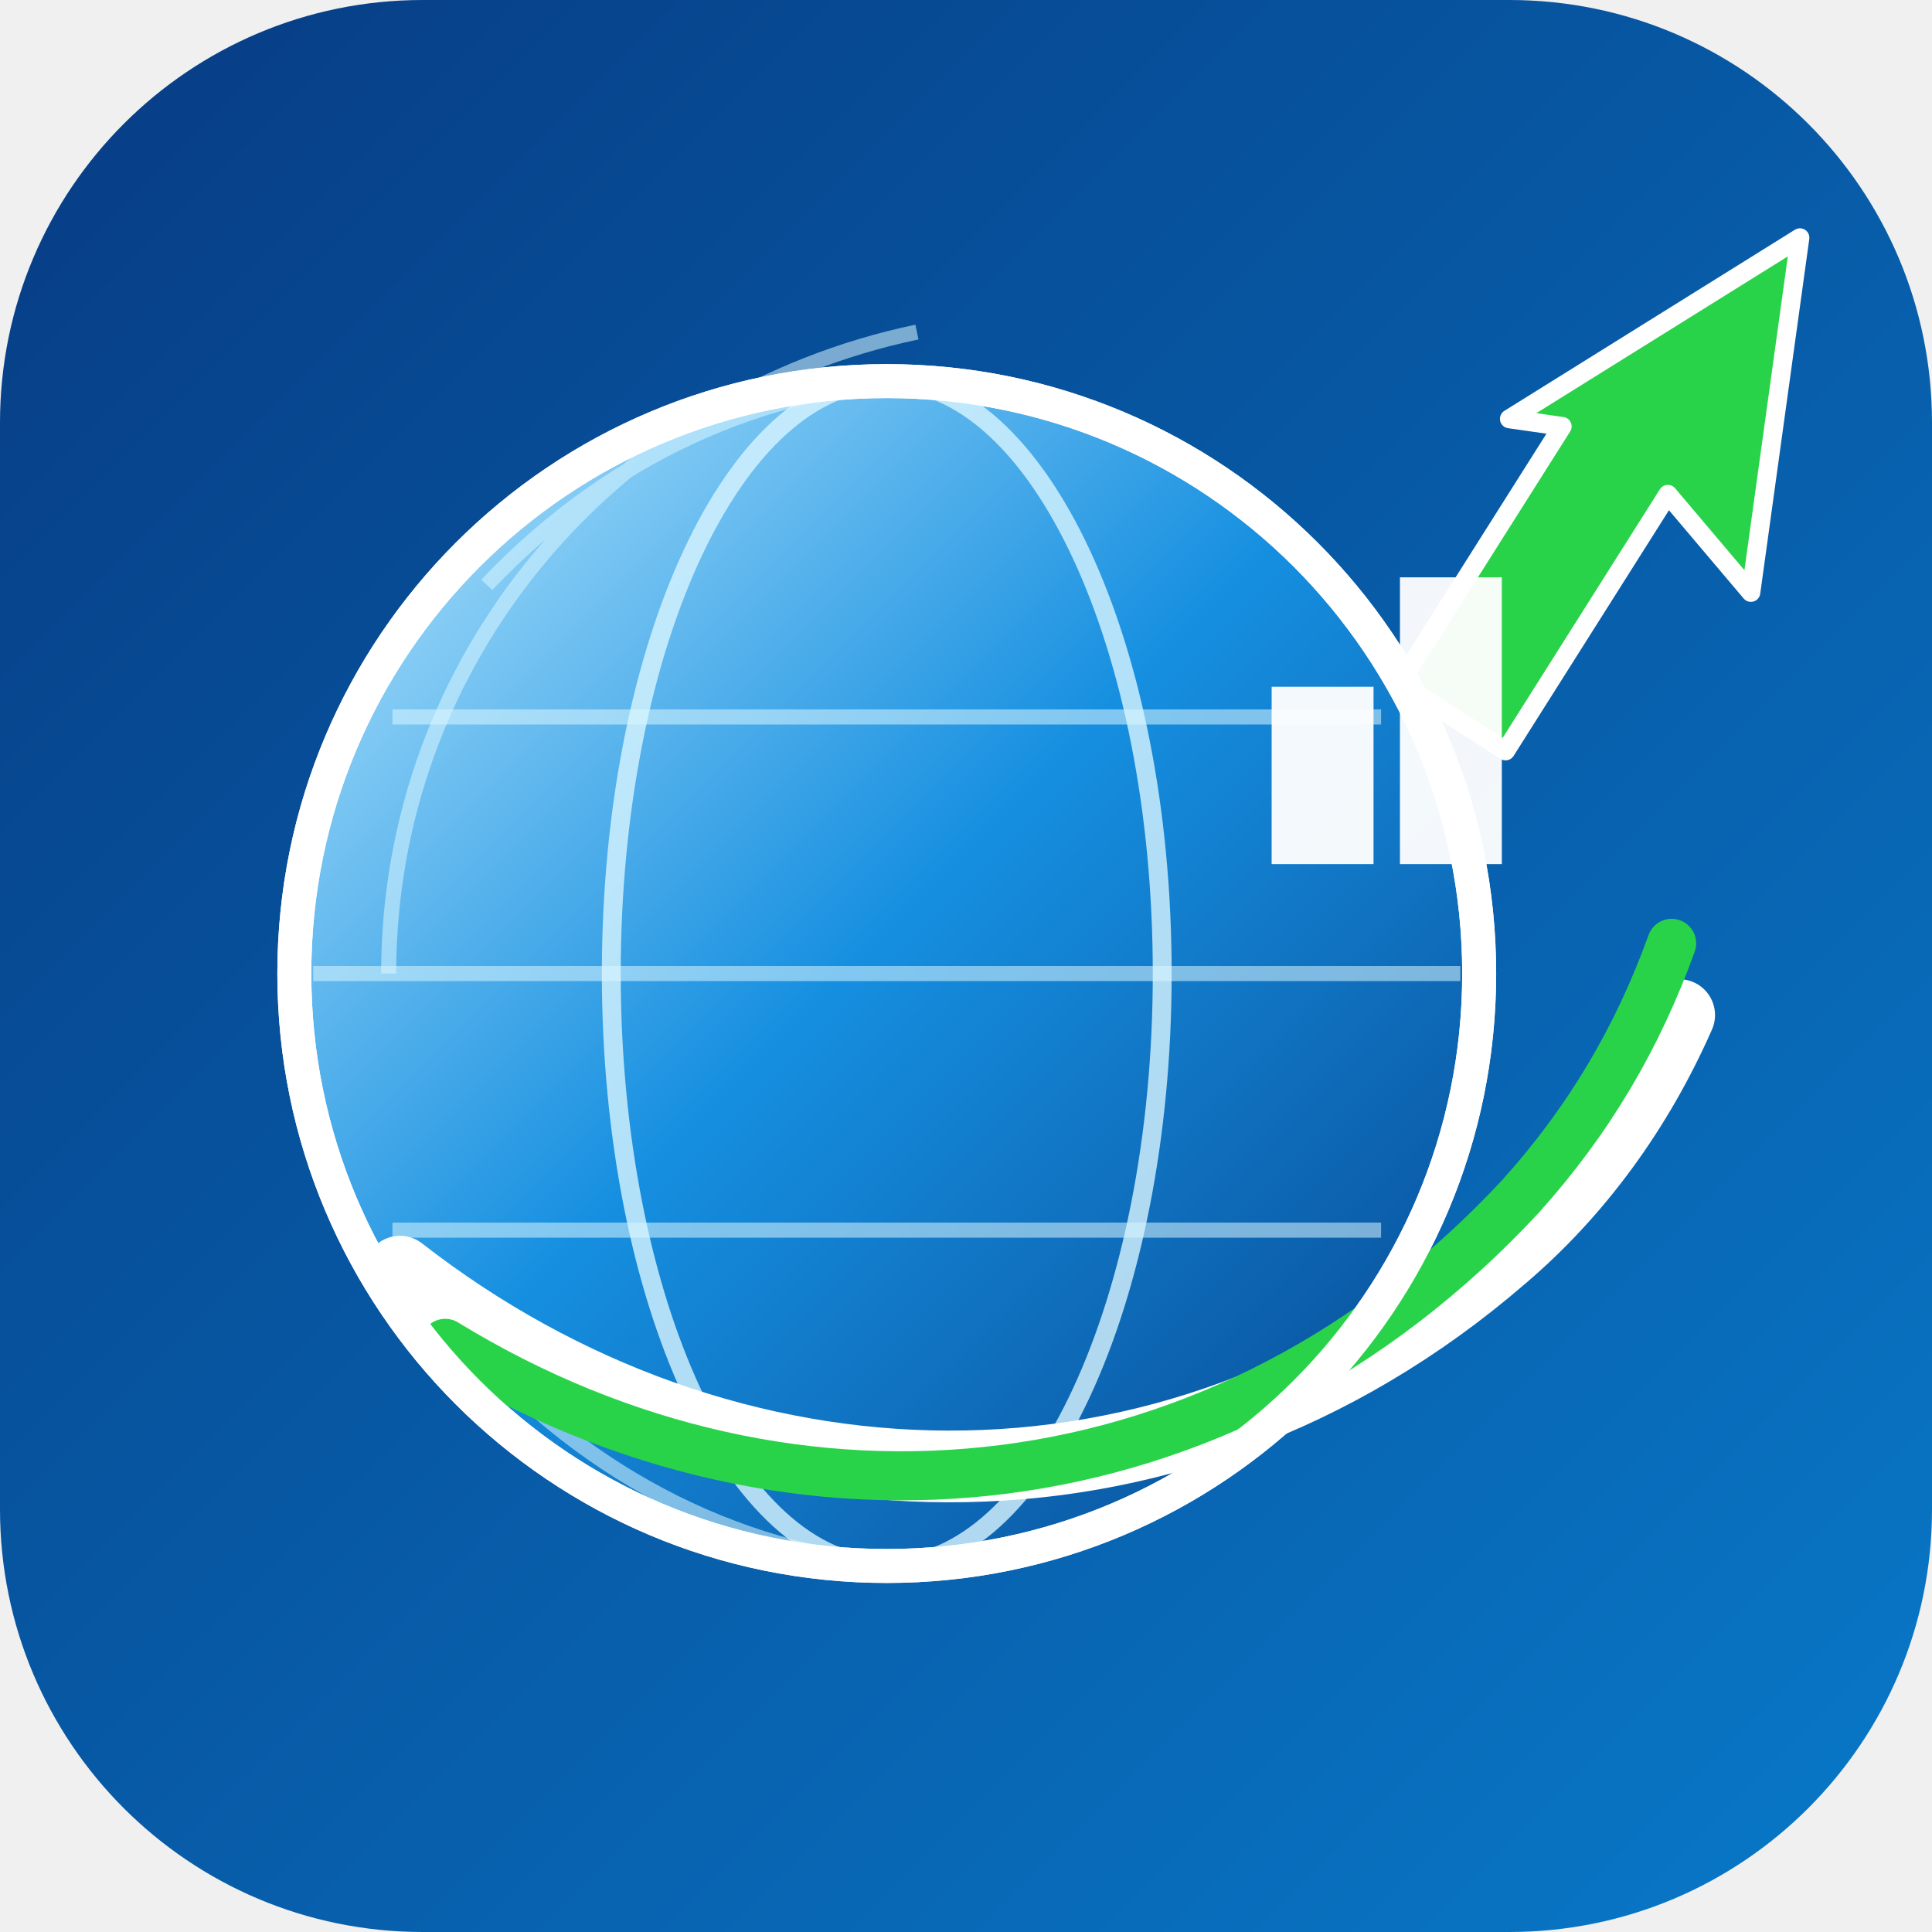
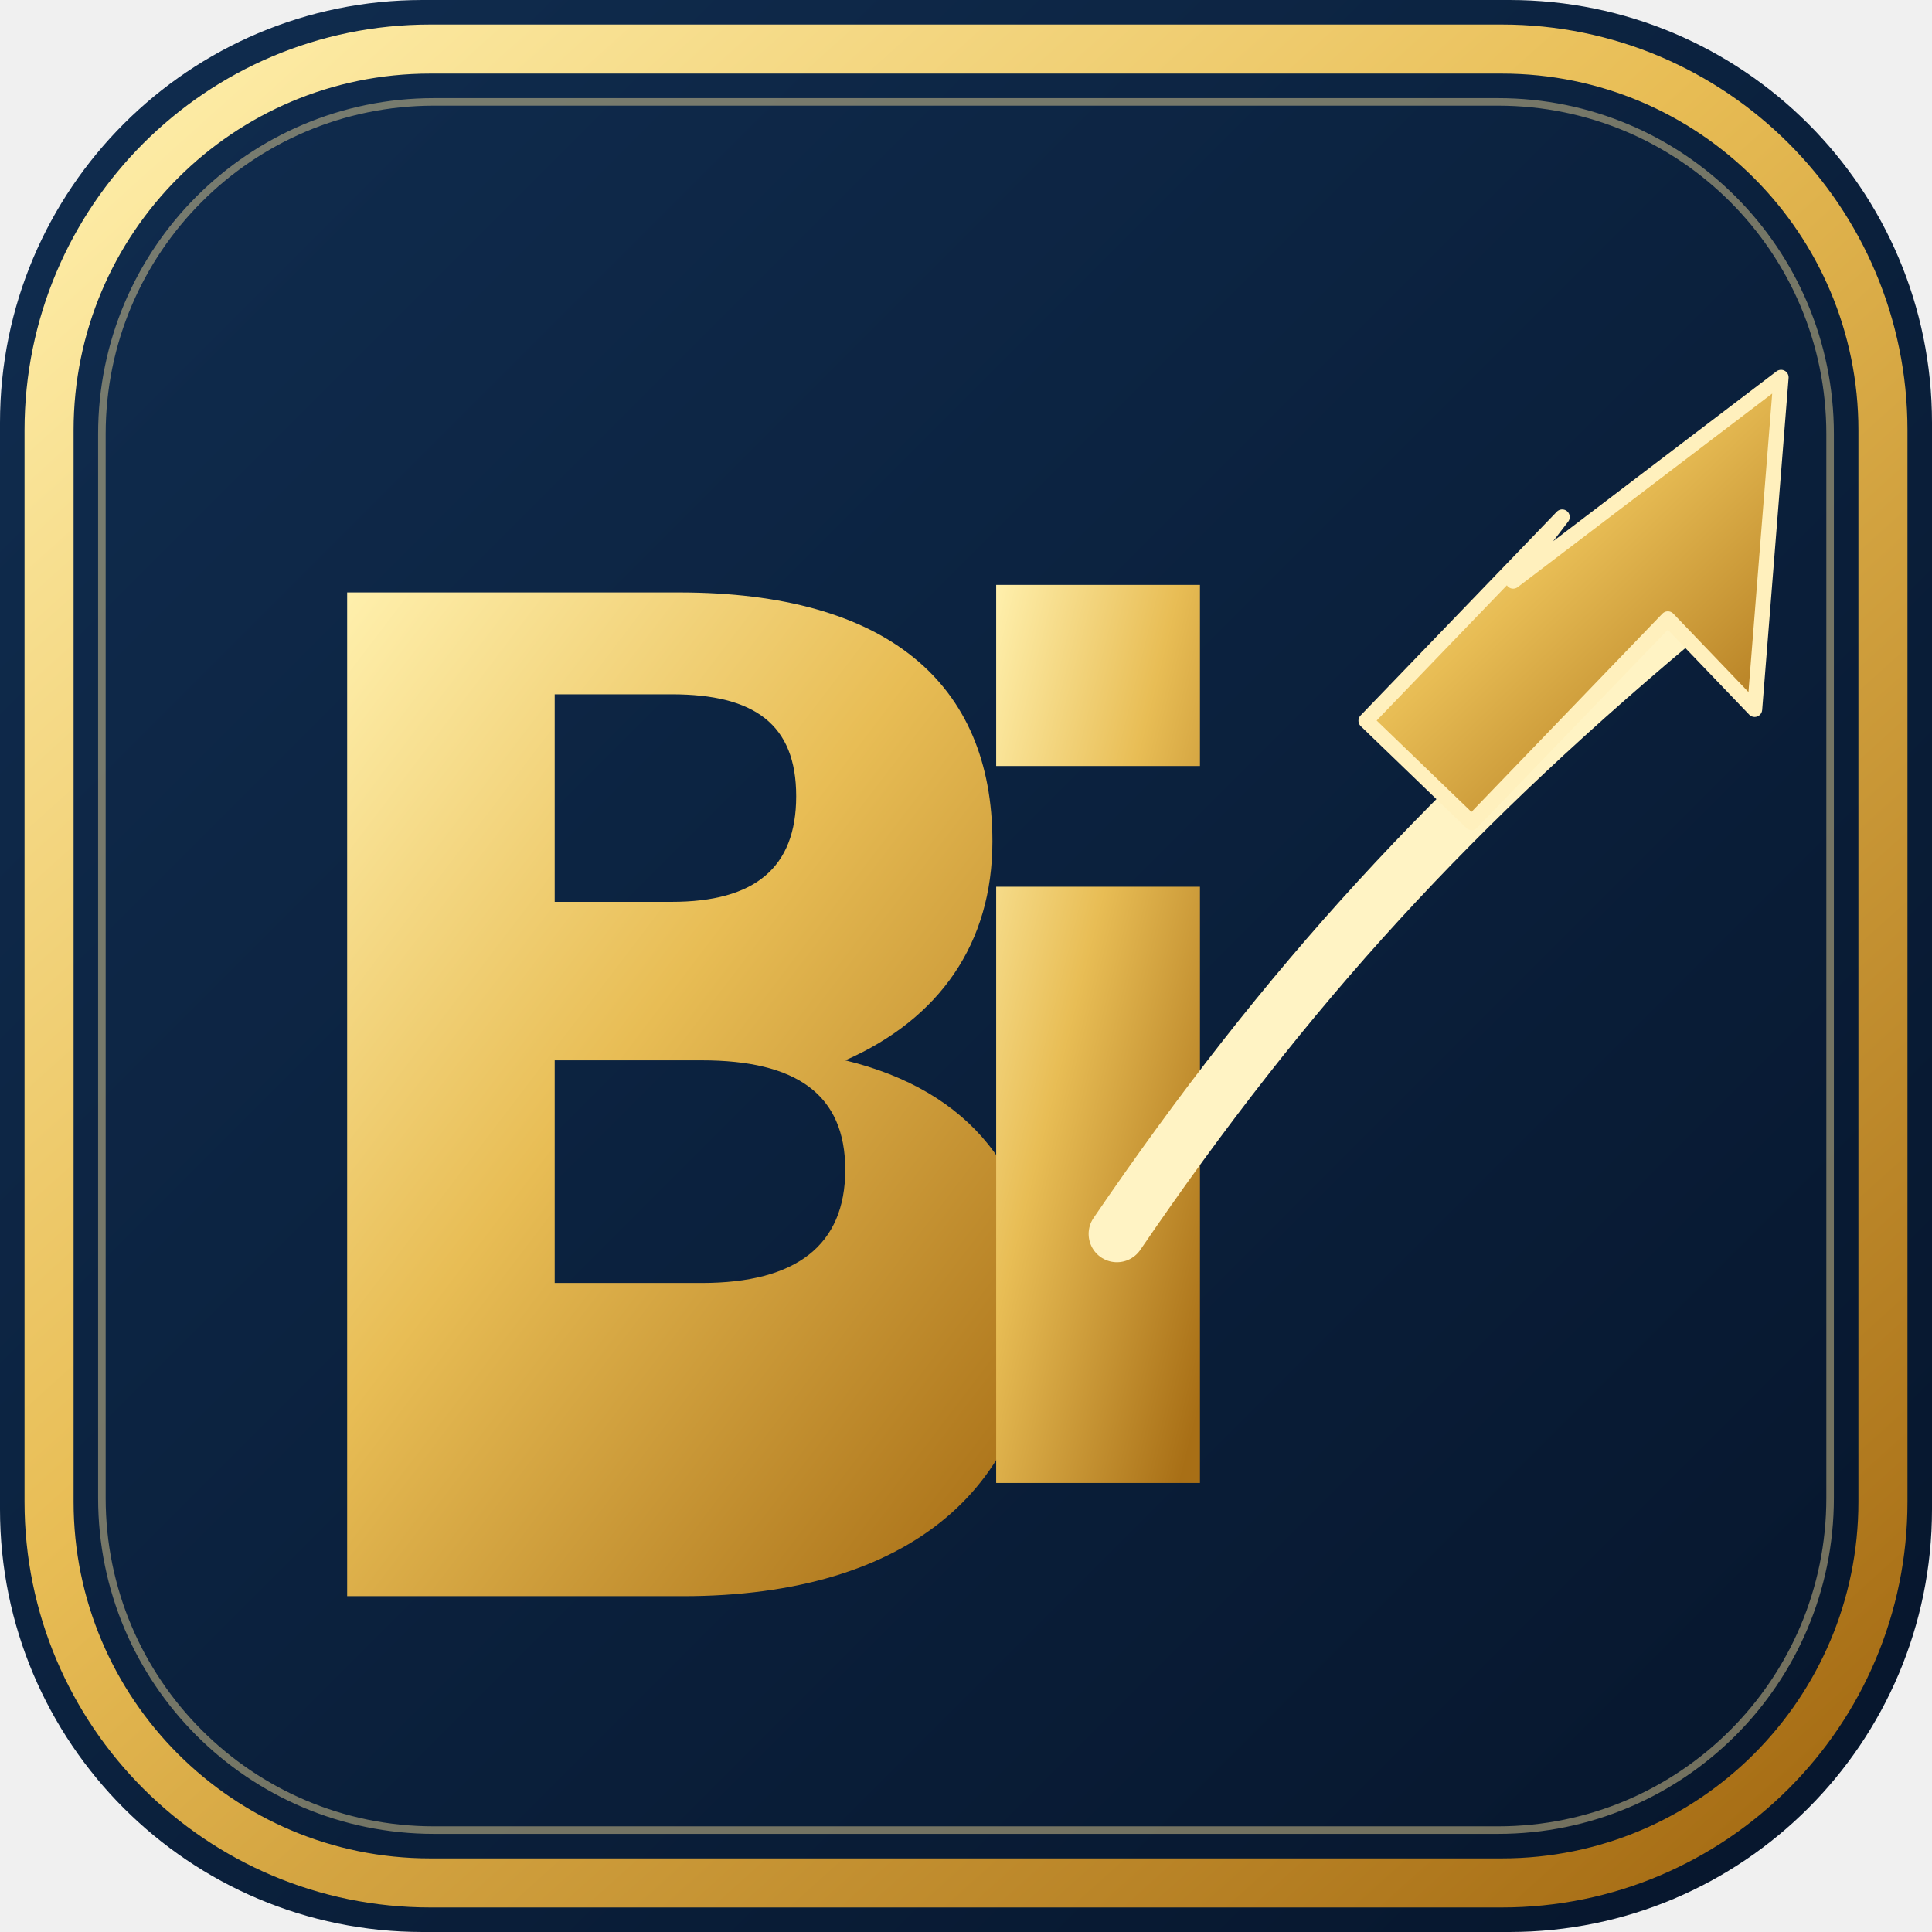
<svg xmlns="http://www.w3.org/2000/svg" viewBox="0 0 512 512" role="img" aria-labelledby="title desc">
  <defs>
-     <linearGradient id="bg" x1="0" y1="0" x2="1" y2="1">
-       <stop stop-color="#073b83" />
-       <stop offset="1" stop-color="#0879c9" />
+     <linearGradient id="navy" x1="0" y1="0" x2="1" y2="1">
+       <stop stop-color="#102d50" />
+       <stop offset="1" stop-color="#06152b" />
    </linearGradient>
-     <linearGradient id="globe" x1="0" y1="0" x2="1" y2="1">
-       <stop stop-color="#bceaff" />
-       <stop offset=".48" stop-color="#168fe0" />
-       <stop offset="1" stop-color="#06458f" />
+     <linearGradient id="gold" x1="0" y1="0" x2="0.9" y2="1">
+       <stop stop-color="#fff0ad" />
+       <stop offset=".45" stop-color="#e8bd55" />
+       <stop offset="1" stop-color="#a86f16" />
    </linearGradient>
  </defs>
-   <rect width="512" height="512" rx="112" fill="url(#bg)" />
-   <circle cx="235" cy="258" r="157" fill="url(#globe)" stroke="#fff" stroke-width="9" />
-   <ellipse cx="235" cy="258" rx="73" ry="157" fill="none" stroke="#d8f5ff" stroke-width="5" opacity=".8" />
-   <path d="M83 258h304M104 190h262M104 326h262" fill="none" stroke="#d8f5ff" stroke-width="4" opacity=".55" />
-   <path d="M129 155c35-37 79-54 119-54M103 258c0-83 59-153 140-170M129 361c35 37 79 54 119 54" fill="none" stroke="#d8f5ff" stroke-width="4" opacity=".55" />
-   <path d="M106 337c86 67 204 72 292-4 20-17 36-39 47-64" fill="none" stroke="#fff" stroke-width="19" stroke-linecap="round" />
-   <path d="M118 356c93 57 207 45 285-39 18-20 31-42 40-67" fill="none" stroke="#28d34a" stroke-width="13" stroke-linecap="round" />
-   <path d="M400 111l77-48-13 94-22-26-43 68-28-18 43-68z" fill="#28d34a" stroke="#fff" stroke-width="5" stroke-linejoin="round" />
-   <path d="M337 229v-47h27v47M371 229v-76h27v76" fill="#fff" opacity=".95" />
-   <circle cx="235" cy="258" r="157" fill="none" stroke="#fff" stroke-width="9" />
+   <rect width="512" height="512" rx="112" fill="url(#navy)" />
+   <rect x="13" y="13" width="486" height="486" rx="101" fill="none" stroke="url(#gold)" stroke-width="13" />
+   <rect x="27" y="27" width="458" height="458" rx="88" fill="none" stroke="#f7df9a" stroke-opacity=".45" stroke-width="2" />
+   <path d="M92 355V157h88c55 0 83 24 83 66 0 27-14 47-39 58 33 8 51 30 51 64 0 49-34 78-94 78H92zm55-116h31c22 0 33-9 33-28s-11-27-33-27h-31v55zm0 101h39c25 0 38-10 38-30s-13-29-38-29h-39v59z" fill="url(#gold)" />
+   <path d="M264 393V235h54v158h-54zm0-190v-48h54v48h-54z" fill="url(#gold)" />
+   <path d="M296 327c45-66 89-114 153-167" fill="none" stroke="#fff3c4" stroke-width="15" stroke-linecap="round" />
+   <path d="M401 154l71-54-7 88-23-24-52 54-28-27 52-54z" fill="url(#gold)" stroke="#fff0bd" stroke-width="4" stroke-linejoin="round" />
+   <path d="M315 422h101" stroke="url(#gold)" stroke-width="9" stroke-linecap="round" />
</svg>
